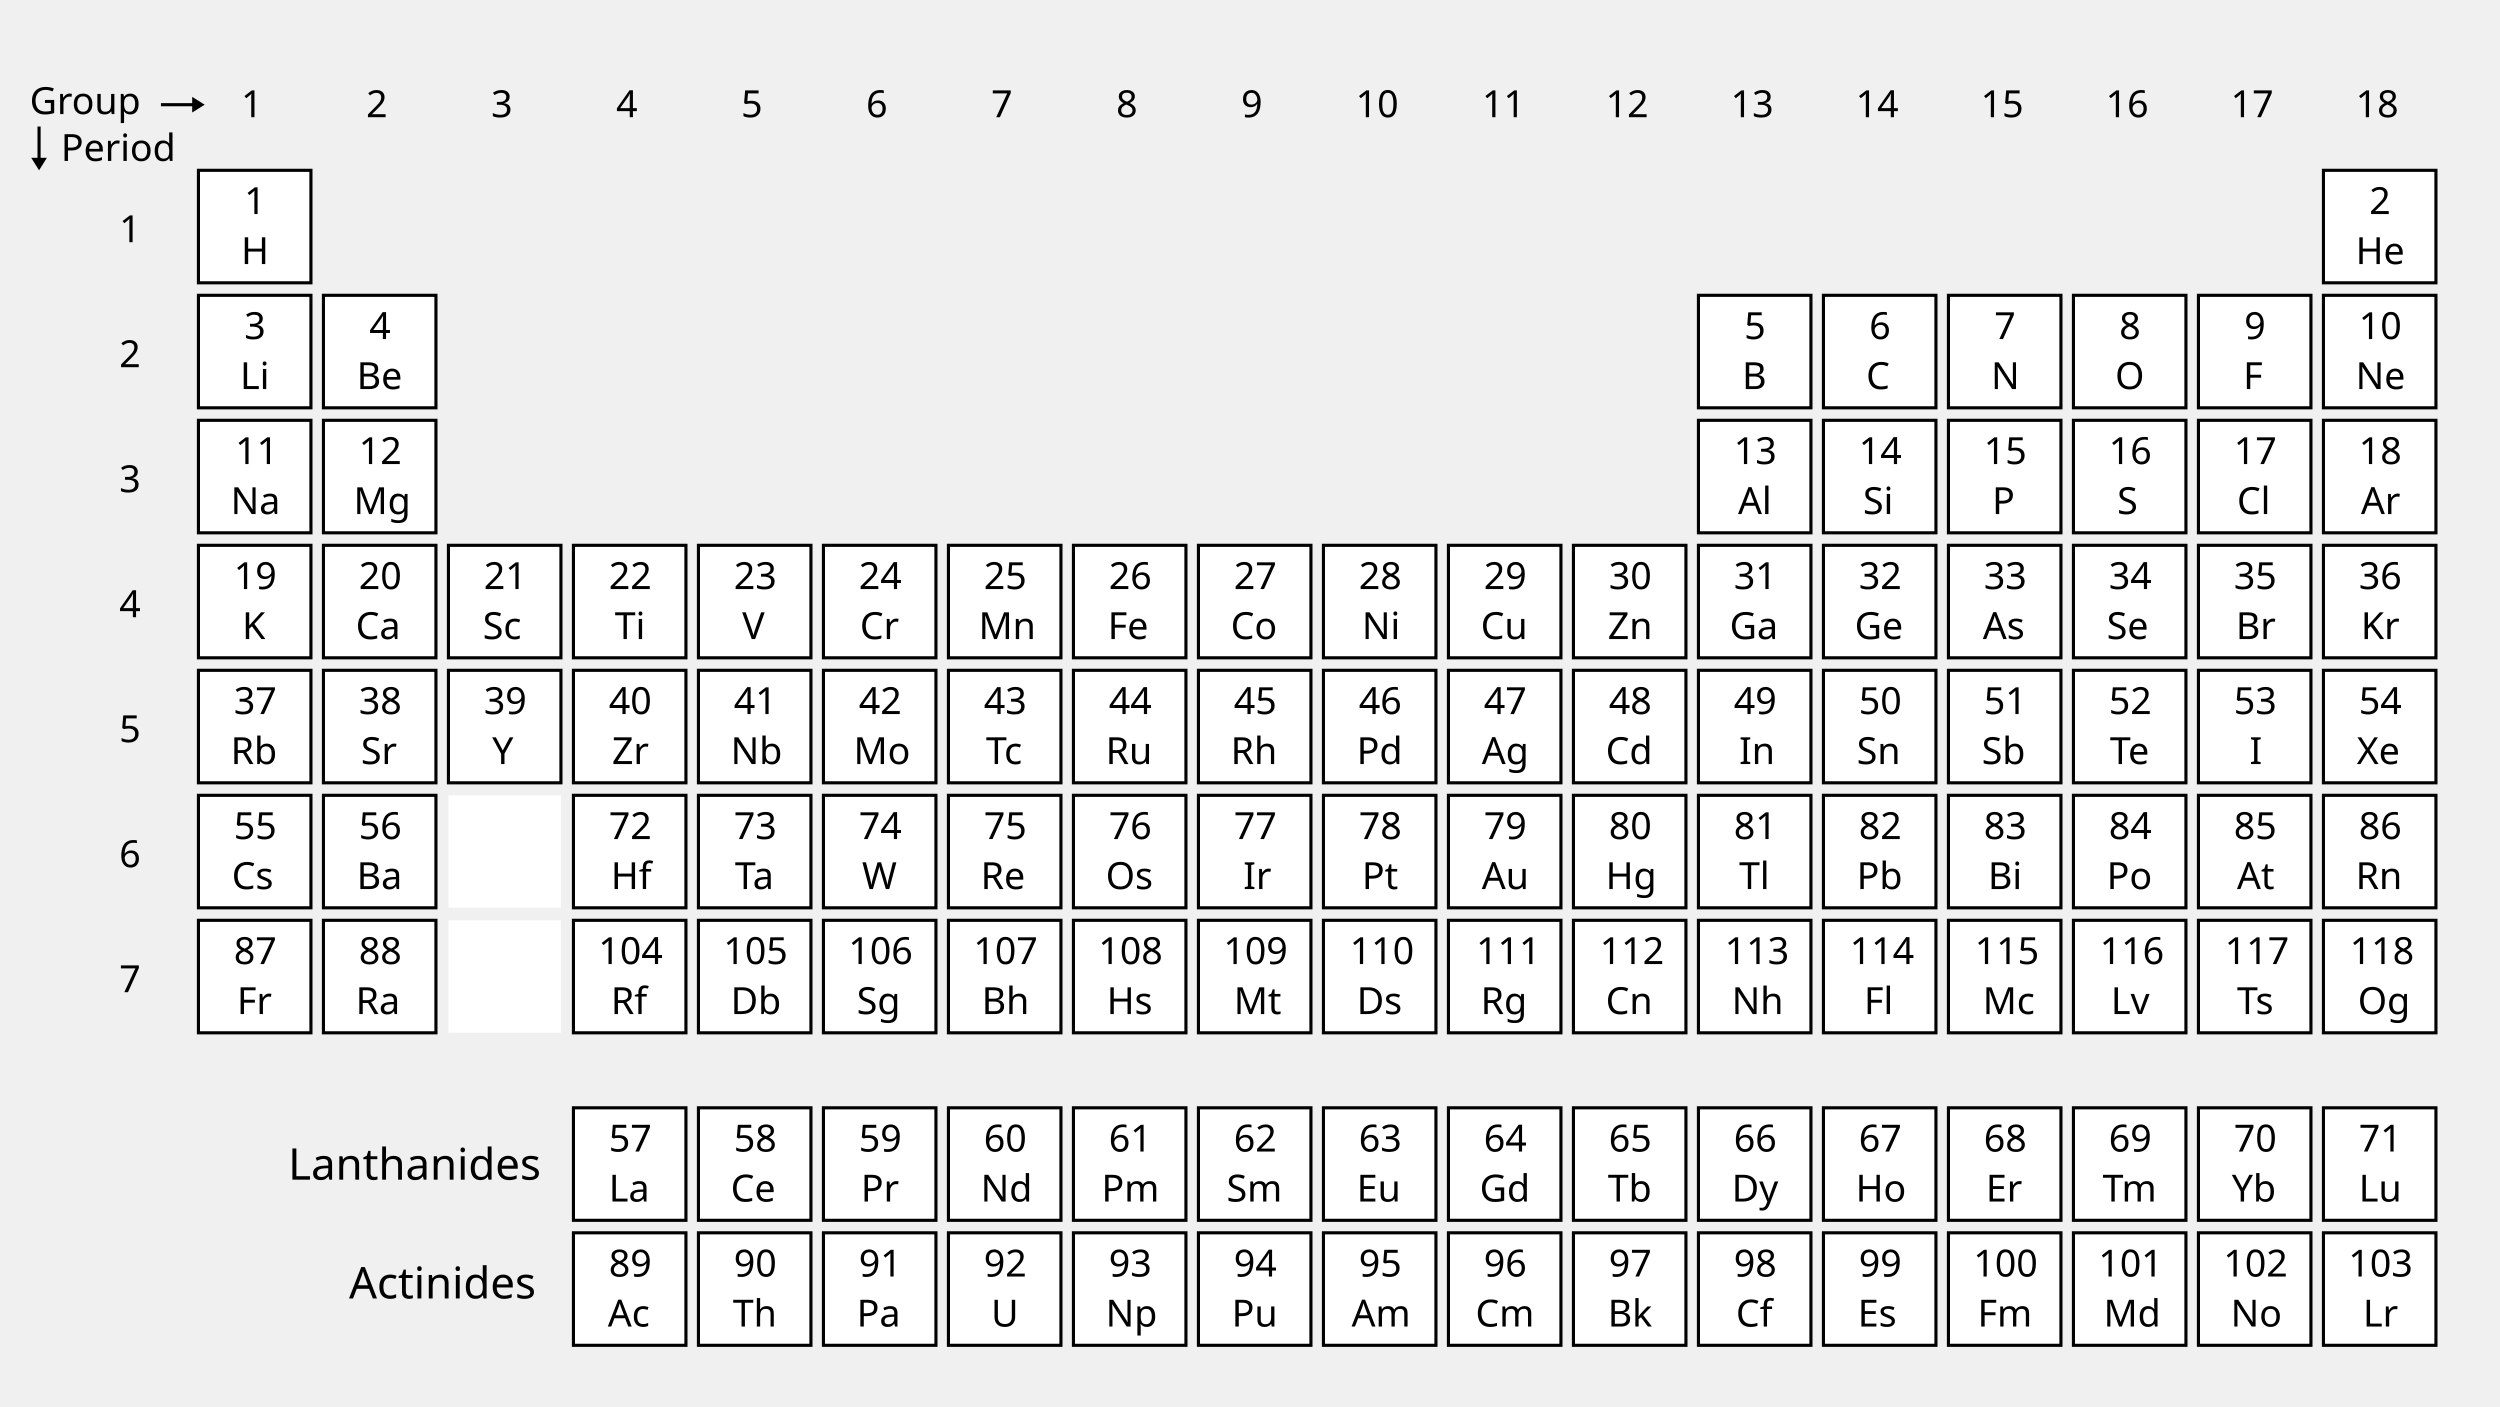
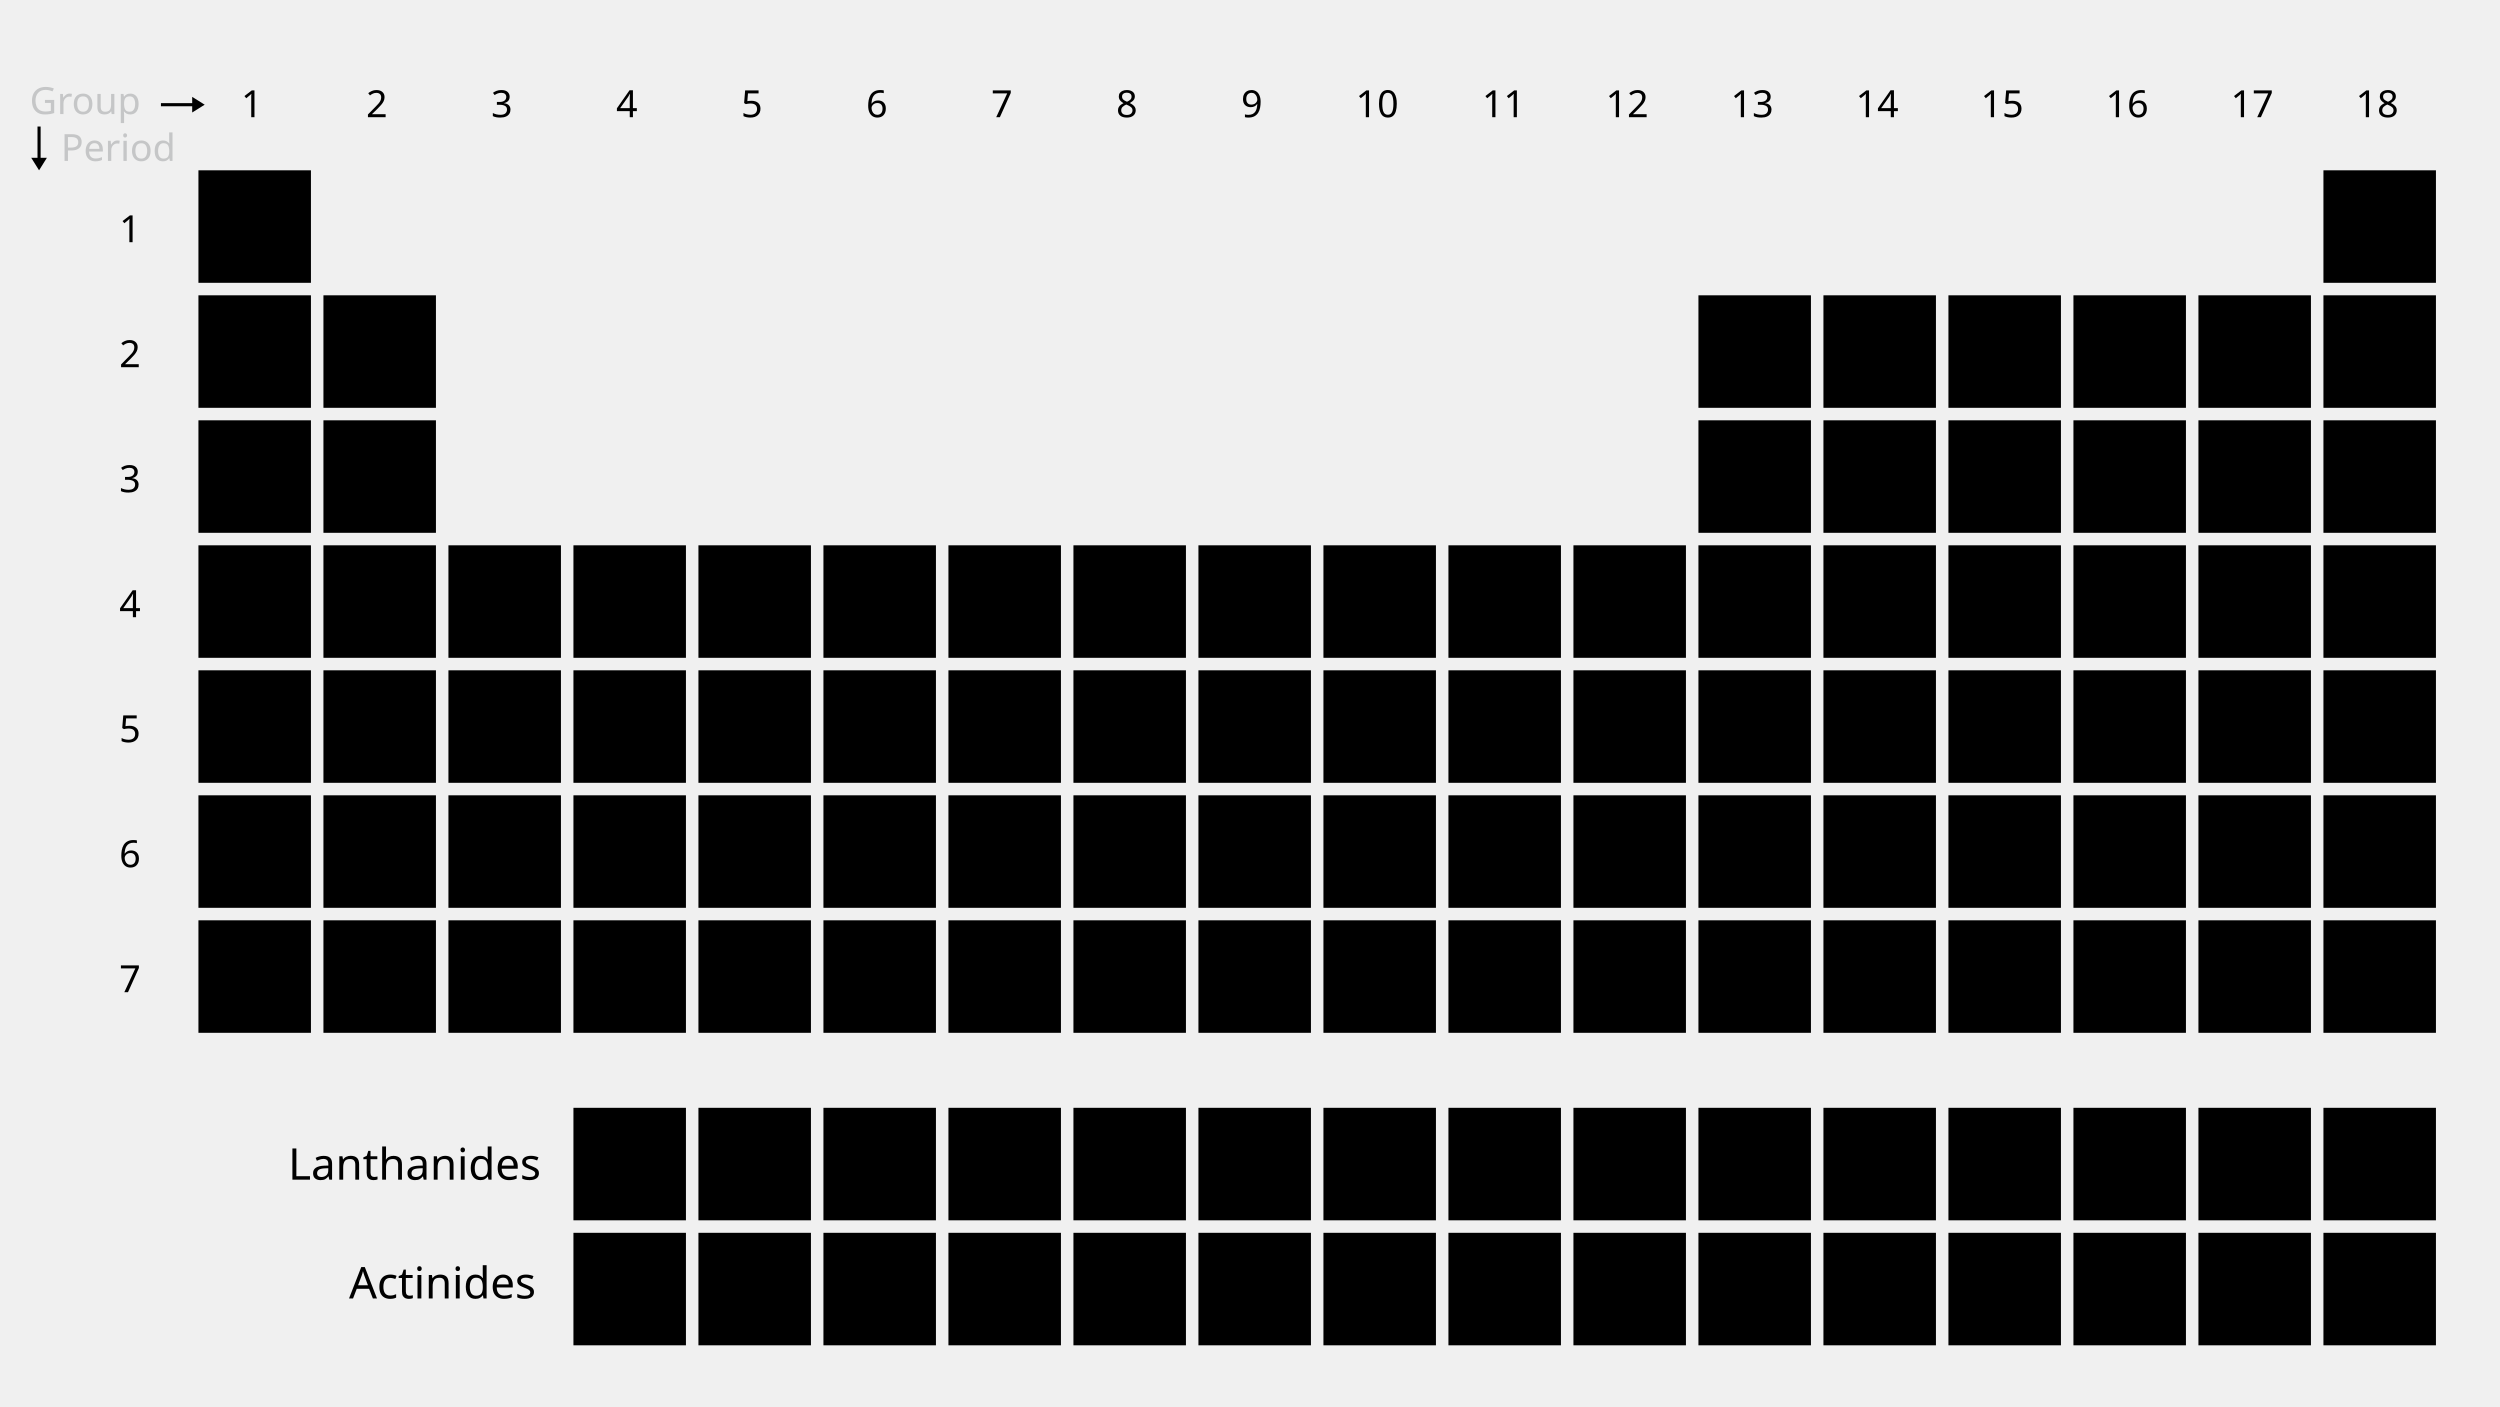
<svg xmlns="http://www.w3.org/2000/svg" version="1.1" id="Layer_1" x="0px" y="0px" viewBox="0 0 800 450" style="enable-background:new 0 0 800 450;" xml:space="preserve">
  <style type="text/css">
- 	.st0{fill:#FFFFFF;}
- 	.st1{fill:#FFFFFF;stroke:#000000;}
+ 	
+ 	.funni{fill:#c5c6c7;!important}
	.st2{font-family:'ArialMT';}
	.st3{font-size:12px;}
	.st4{font-size:14px;}
	.top{z-index:1000;}
</style>
  <g transform="translate(-.5,-56.5)">
-     <path class="st0" d="M144,387v-36h36v36H144z" />
-     <path class="st0" d="M144,347v-36h36v36H144z" />
+     <path class="st0" id="empty" d="M144,387v-36h36v36H144z" />
+     <path class="st0" id="empty" d="M144,347v-36h36v36H144z" />
    <g class="top">
      <g id="Unclass" transform="translate(384,387)">
        <path id="Mt" class="st1" d="M0,0v-36h36V0H0z" />
        <path id="Ds" class="st1" d="M40,0v-36h36V0H40z" />
        <path id="Rg" class="st1" d="M80,0v-36h36V0H80z" />
        <path id="Nh" class="st1" d="M160,0v-36h36V0H160z" />
        <path id="Fl" class="st1" d="M200,0v-36h36V0H200z" />
        <path id="Mc" class="st1" d="M240,0v-36h36V0H240z" />
        <path id="Lv" class="st1" d="M280,0v-36h36V0H280z" />
        <path id="Ts" class="st1" d="M320,0v-36h36V0H320z" />
        <path id="Og" class="st1" d="M360,0v-36h36V0H360z" />
      </g>
      <g id="NonMetals">
        <path id="H" class="st1" d="M64,147v-36h36v36H64z" />
        <path id="Se" class="st1" d="M664,267v-36h36v36H664z" />
        <path id="P" class="st1" d="M624,227v-36h36v36H624z" />
        <path id="S" class="st1" d="M664,227v-36h36v36H664z" />
        <path id="C" class="st1" d="M584,187v-36h36v36H584z" />
        <path id="N" class="st1" d="M624,187v-36h36v36H624z" />
        <path id="O" class="st1" d="M664,187v-36h36v36H664z" />
      </g>
      <g id="AlkaliMetals" transform="translate(64)">
        <path id="Fr" class="st1" d="M0,387v-36h36v36H0z" />
        <path id="Cs" class="st1" d="M0,347v-36h36v36H0z" />
        <path id="K" class="st1" d="M0,267v-36h36v36H0z" />
        <path id="Na" class="st1" d="M0,227v-36h36v36H0z" />
        <path id="Li" class="st1" d="M0,187v-36h36v36H0z" />
        <path id="Rb" class="st1" d="M0,307v-36h36v36H0z" />
      </g>
      <g id="EarthMetals" transform="translate(104,187)">
        <path id="Be" class="st1" d="M0,0v-36h36V0H0z" />
        <path id="Mg" class="st1" d="M0,40V4h36v36H0z" />
        <path id="Ca" class="st1" d="M0,80V44h36v36H0z" />
        <path id="Sr" class="st1" d="M0,120V84h36v36H0z" />
        <path id="Ba" class="st1" d="M0,160v-36h36v36H0z" />
        <path id="Ra" class="st1" d="M0,200v-36h36v36H0z" />
      </g>
      <g id="SemiMetals">
        <path id="B" class="st1" d="M544,187v-36h36v36H544z" />
        <path id="Si" class="st1" d="M584,227v-36h36v36H584z" />
        <path id="Ge" class="st1" d="M584,267v-36h36v36H584z" />
        <path id="As" class="st1" d="M624,267v-36h36v36H624z" />
        <path id="Sb" class="st1" d="M624,307v-36h36v36H624z" />
        <path id="Te" class="st1" d="M664,307v-36h36v36H664z" />
        <path id="Po" class="st1" d="M664,347v-36h36v36H664z" />
      </g>
      <g id="Halogens" transform="translate(704,187)">
        <path id="F" class="st1" d="M0,0v-36h36V0H0z" />
        <path id="Cl" class="st1" d="M0,40V4h36v36H0z" />
        <path id="Br" class="st1" d="M0,80V44h36v36H0z" />
        <path id="I" class="st1" d="M0,120V84h36v36H0z" />
        <path id="At" class="st1" d="M0,160v-36h36v36H0z" />
      </g>
      <g id="InertGases" transform="translate(744,147)">
        <path id="He" class="st1" d="M0,0v-36h36V0H0z" />
        <path id="Ne" class="st1" d="M0,40V4h36v36H0z" />
        <path id="Ar" class="st1" d="M0,80V44h36v36H0z" />
        <path id="Kr" class="st1" d="M0,120V84h36v36H0z" />
        <path id="Xe" class="st1" d="M0,160v-36h36v36H0z" />
        <path id="Rn" class="st1" d="M0,200v-36h36v36H0z" />
      </g>
      <g id="PTMetals">
        <path id="Al" class="st1" d="M544,227v-36h36v36H544z" />
        <path id="Ga" class="st1" d="M544,267v-36h36v36H544z" />
        <path id="In" class="st1" d="M544,307v-36h36v36H544z" />
        <path id="Tl" class="st1" d="M544,347v-36h36v36H544z" />
        <path id="Sn" class="st1" d="M584,307v-36h36v36H584z" />
        <path id="Pb" class="st1" d="M584,347v-36h36v36H584z" />
        <path id="Bi" class="st1" d="M624,347v-36h36v36H624z" />
      </g>
      <g id="TransMetals" transform="translate(184,267)">
        <path id="Rf" class="st1" d="M0,120V84h36v36H0z" />
        <path id="Db" class="st1" d="M40,120V84h36v36H40z" />
        <path id="Sg" class="st1" d="M80,120V84h36v36H80z" />
        <path id="Bh" class="st1" d="M120,120V84h36v36H120z" />
        <path id="Hs" class="st1" d="M160,120V84h36v36H160z" />
        <path id="Cn" class="st1" d="M320,120V84h36v36H320z" />
        <path id="Hf" class="st1" d="M0,80V44h36v36H0z" />
        <path id="Ta" class="st1" d="M40,80V44h36v36H40z" />
        <path id="W" class="st1" d="M80,80V44h36v36H80z" />
        <path id="Re" class="st1" d="M120,80V44h36v36H120z" />
        <path id="Os" class="st1" d="M160,80V44h36v36H160z" />
        <path id="Ir" class="st1" d="M200,80V44h36v36H200z" />
        <path id="Pt" class="st1" d="M240,80V44h36v36H240z" />
        <path id="Au" class="st1" d="M280,80V44h36v36H280z" />
        <path id="Hg" class="st1" d="M320,80V44h36v36H320z" />
        <path id="Y" class="st1" d="M-40,40V4h36v36H-40z" />
        <path id="Zr" class="st1" d="M0,40V4h36v36H0z" />
        <path id="Nb" class="st1" d="M40,40V4h36v36H40z" />
        <path id="Mo" class="st1" d="M80,40V4h36v36H80z" />
        <path id="Tc" class="st1" d="M120,40V4h36v36H120z" />
        <path id="Ru" class="st1" d="M160,40V4h36v36H160z" />
        <path id="Rh" class="st1" d="M200,40V4h36v36H200z" />
        <path id="Pd" class="st1" d="M240,40V4h36v36H240z" />
        <path id="Ag" class="st1" d="M280,40V4h36v36H280z" />
        <path id="Cd" class="st1" d="M320,40V4h36v36H320z" />
        <path id="Sc" class="st1" d="M-40,0v-36h36V0H-40z" />
        <path id="Ti" class="st1" d="M0,0v-36h36V0H0z" />
        <path id="V" class="st1" d="M40,0v-36h36V0H40z" />
        <path id="Cr" class="st1" d="M80,0v-36h36V0H80z" />
        <path id="Mn" class="st1" d="M120,0v-36h36V0H120z" />
        <path id="Fe" class="st1" d="M160,0v-36h36V0H160z" />
        <path id="Co" class="st1" d="M200,0v-36h36V0H200z" />
        <path id="Ni" class="st1" d="M240,0v-36h36V0H240z" />
        <path id="Cu" class="st1" d="M280,0v-36h36V0H280z" />
        <path id="Zn" class="st1" d="M320,0v-36h36V0H320z" />
      </g>
      <g id="Lanths" transform="translate(184,447)">
        <path id="La" class="st1" d="M0,0v-36h36V0H0z" />
        <path id="Ce" class="st1" d="M40,0v-36h36V0H40z" />
        <path id="Pr" class="st1" d="M80,0v-36h36V0H80z" />
        <path id="Nd" class="st1" d="M120,0v-36h36V0H120z" />
        <path id="Pm" class="st1" d="M160,0v-36h36V0H160z" />
        <path id="Sm" class="st1" d="M200,0v-36h36V0H200z" />
        <path id="Eu" class="st1" d="M240,0v-36h36V0H240z" />
        <path id="Gd" class="st1" d="M280,0v-36h36V0H280z" />
        <path id="Tb" class="st1" d="M320,0v-36h36V0H320z" />
        <path id="Dy" class="st1" d="M360,0v-36h36V0H360z" />
        <path id="Ho" class="st1" d="M400,0v-36h36V0H400z" />
        <path id="Er" class="st1" d="M440,0v-36h36V0H440z" />
        <path id="Tm" class="st1" d="M480,0v-36h36V0H480z" />
        <path id="Yb" class="st1" d="M520,0v-36h36V0H520z" />
        <path id="Lu" class="st1" d="M560,0v-36h36V0H560z" />
      </g>
      <g id="Actins" transform="translate(184,487)">
        <path id="Ac" class="st1" d="M0,0v-36h36V0H0z" />
        <path id="Th" class="st1" d="M40,0v-36h36V0H40z" />
        <path id="Pa" class="st1" d="M80,0v-36h36V0H80z" />
        <path id="U" class="st1" d="M120,0v-36h36V0H120z" />
        <path id="Np" class="st1" d="M160,0v-36h36V0H160z" />
        <path id="Pu" class="st1" d="M200,0v-36h36V0H200z" />
        <path id="Am" class="st1" d="M240,0v-36h36V0H240z" />
        <path id="Cm" class="st1" d="M280,0v-36h36V0H280z" />
        <path id="Bk" class="st1" d="M320,0v-36h36V0H320z" />
        <path id="Cf" class="st1" d="M360,0v-36h36V0H360z" />
        <path id="Es" class="st1" d="M400,0v-36h36V0H400z" />
        <path id="Fm" class="st1" d="M440,0v-36h36V0H440z" />
        <path id="Md" class="st1" d="M480,0v-36h36V0H480z" />
        <path id="No" class="st1" d="M520,0v-36h36V0H520z" />
        <path id="Lr" class="st1" d="M560,0v-36h36V0H560z" />
      </g>
    </g>
    <g>
      <text transform="matrix(1 0 0 1 77.6631 94)" class="st2 st3">1</text>
      <text transform="matrix(1 0 0 1 117.6631 94)" class="st2 st3">2</text>
      <text transform="matrix(1 0 0 1 157.6631 94)" class="st2 st3">3</text>
      <text transform="matrix(1 0 0 1 197.6631 94)" class="st2 st3">4</text>
      <text transform="matrix(1 0 0 1 237.6631 94)" class="st2 st3">5</text>
      <text transform="matrix(1 0 0 1 277.6631 94)" class="st2 st3">6</text>
      <text transform="matrix(1 0 0 1 317.6631 94)" class="st2 st3">7</text>
      <text transform="matrix(1 0 0 1 357.6631 94)" class="st2 st3">8</text>
      <text transform="matrix(1 0 0 1 397.6631 94)" class="st2 st3">9</text>
      <text transform="matrix(1 0 0 1 434.3262 94)" class="st2 st3">10</text>
      <text transform="matrix(1 0 0 1 474.7715 94)" class="st2 st3">11</text>
      <text transform="matrix(1 0 0 1 514.3262 94)" class="st2 st3">12</text>
      <text transform="matrix(1 0 0 1 554.3262 94)" class="st2 st3">13</text>
      <text transform="matrix(1 0 0 1 594.3262 94)" class="st2 st3">14</text>
      <text transform="matrix(1 0 0 1 634.3262 94)" class="st2 st3">15</text>
      <text transform="matrix(1 0 0 1 674.3262 94)" class="st2 st3">16</text>
      <text transform="matrix(1 0 0 1 714.3262 94)" class="st2 st3">17</text>
      <text transform="matrix(1 0 0 1 754.3262 94)" class="st2 st3">18</text>
      <text transform="matrix(1 0 0 1 38.6631 134)" class="st2 st3">1</text>
      <text transform="matrix(1 0 0 1 38.6631 174)" class="st2 st3">2</text>
      <text transform="matrix(1 0 0 1 38.6631 214)" class="st2 st3">3</text>
      <text transform="matrix(1 0 0 1 38.6631 254)" class="st2 st3">4</text>
      <text transform="matrix(1 0 0 1 38.6631 294)" class="st2 st3">5</text>
      <text transform="matrix(1 0 0 1 38.6631 334)" class="st2 st3">6</text>
      <text transform="matrix(1 0 0 1 38.6631 374)" class="st2 st3">7</text>
-       <g>
+       <g id="elementText">
        <text transform="matrix(1 0 0 1 758.6631 125)" class="st2 st3">2</text>
        <text transform="matrix(1 0 0 1 78.6631 125)" class="st2 st3">1</text>
        <text transform="matrix(1 0 0 1 754.3301 141)" class="st2 st3">He</text>
        <text transform="matrix(1 0 0 1 77.667 141)" class="st2 st3">H</text>
        <text transform="matrix(1 0 0 1 118.6631 165)" class="st2 st3">4</text>
        <text transform="matrix(1 0 0 1 558.6631 165)" class="st2 st3">5</text>
        <text transform="matrix(1 0 0 1 598.6631 165)" class="st2 st3">6</text>
        <text transform="matrix(1 0 0 1 638.6631 165)" class="st2 st3">7</text>
        <text transform="matrix(1 0 0 1 678.6631 165)" class="st2 st3">8</text>
        <text transform="matrix(1 0 0 1 718.6631 165)" class="st2 st3">9</text>
        <text transform="matrix(1 0 0 1 755.3262 165)" class="st2 st3">10</text>
        <text transform="matrix(1 0 0 1 78.6631 165)" class="st2 st3">3</text>
        <text transform="matrix(1 0 0 1 114.6611 181)" class="st2 st3">Be</text>
        <text transform="matrix(1 0 0 1 557.998 181)" class="st2 st3">B</text>
        <text transform="matrix(1 0 0 1 597.667 181)" class="st2 st3">C</text>
        <text transform="matrix(1 0 0 1 637.667 181)" class="st2 st3">N</text>
        <text transform="matrix(1 0 0 1 677.333 181)" class="st2 st3">O</text>
        <text transform="matrix(1 0 0 1 718.335 181)" class="st2 st3">F</text>
        <text transform="matrix(1 0 0 1 754.3301 181)" class="st2 st3">Ne</text>
        <text transform="matrix(1 0 0 1 77.3301 181)" class="st2 st3">Li</text>
        <text transform="matrix(1 0 0 1 115.3262 205)" class="st2 st3">12</text>
        <text transform="matrix(1 0 0 1 555.3262 205)" class="st2 st3">13</text>
        <text transform="matrix(1 0 0 1 595.3262 205)" class="st2 st3">14</text>
        <text transform="matrix(1 0 0 1 635.3262 205)" class="st2 st3">15</text>
        <text transform="matrix(1 0 0 1 675.3262 205)" class="st2 st3">16</text>
        <text transform="matrix(1 0 0 1 715.3262 205)" class="st2 st3">17</text>
        <text transform="matrix(1 0 0 1 755.3262 205)" class="st2 st3">18</text>
        <text transform="matrix(1 0 0 1 75.7715 205)" class="st2 st3">11</text>
        <text transform="matrix(1 0 0 1 113.665 221)" class="st2 st3">Mg</text>
        <text transform="matrix(1 0 0 1 556.665 221)" class="st2 st3">Al</text>
        <text transform="matrix(1 0 0 1 596.665 221)" class="st2 st3">Si</text>
        <text transform="matrix(1 0 0 1 637.998 221)" class="st2 st3">P</text>
        <text transform="matrix(1 0 0 1 677.998 221)" class="st2 st3">S</text>
        <text transform="matrix(1 0 0 1 716.334 221)" class="st2 st3">Cl</text>
        <text transform="matrix(1 0 0 1 756 221)" class="st2 st3">Ar</text>
        <text transform="matrix(1 0 0 1 74.3301 221)" class="st2 st3">Na</text>
        <text transform="matrix(1 0 0 1 115.3262 245)" class="st2 st3">20</text>
        <text transform="matrix(1 0 0 1 155.3262 245)" class="st2 st3">21</text>
        <text transform="matrix(1 0 0 1 195.3262 245)" class="st2 st3">22</text>
        <text transform="matrix(1 0 0 1 235.3262 245)" class="st2 st3">23</text>
        <text transform="matrix(1 0 0 1 275.3262 245)" class="st2 st3">24</text>
        <text transform="matrix(1 0 0 1 315.3262 245)" class="st2 st3">25</text>
        <text transform="matrix(1 0 0 1 355.3262 245)" class="st2 st3">26</text>
        <text transform="matrix(1 0 0 1 395.3262 245)" class="st2 st3">27</text>
        <text transform="matrix(1 0 0 1 435.3262 245)" class="st2 st3">28</text>
        <text transform="matrix(1 0 0 1 475.3262 245)" class="st2 st3">29</text>
        <text transform="matrix(1 0 0 1 515.3262 245)" class="st2 st3">30</text>
        <text transform="matrix(1 0 0 1 555.3262 245)" class="st2 st3">31</text>
        <text transform="matrix(1 0 0 1 595.3262 245)" class="st2 st3">32</text>
        <text transform="matrix(1 0 0 1 635.3262 245)" class="st2 st3">33</text>
        <text transform="matrix(1 0 0 1 675.3262 245)" class="st2 st3">34</text>
        <text transform="matrix(1 0 0 1 715.3262 245)" class="st2 st3">35</text>
        <text transform="matrix(1 0 0 1 755.3262 245)" class="st2 st3">36</text>
        <text transform="matrix(1 0 0 1 75.3262 245)" class="st2 st3">19</text>
        <text transform="matrix(1 0 0 1 114.3301 261)" class="st2 st3">Ca</text>
        <text transform="matrix(1 0 0 1 154.998 261)" class="st2 st3">Sc</text>
        <text transform="matrix(1 0 0 1 197.2246 261)" class="st2 st3">Ti</text>
        <text transform="matrix(1 0 0 1 237.998 261)" class="st2 st3">V</text>
        <text transform="matrix(1 0 0 1 275.6689 261)" class="st2 st3">Cr</text>
        <text transform="matrix(1 0 0 1 313.665 261)" class="st2 st3">Mn</text>
        <text transform="matrix(1 0 0 1 354.998 261)" class="st2 st3">Fe</text>
        <text transform="matrix(1 0 0 1 394.3301 261)" class="st2 st3">Co</text>
        <text transform="matrix(1 0 0 1 436.334 261)" class="st2 st3">Ni</text>
        <text transform="matrix(1 0 0 1 474.3301 261)" class="st2 st3">Cu</text>
        <text transform="matrix(1 0 0 1 514.998 261)" class="st2 st3">Zn</text>
        <text transform="matrix(1 0 0 1 553.9961 261)" class="st2 st3">Ga</text>
        <text transform="matrix(1 0 0 1 593.9961 261)" class="st2 st3">Ge</text>
        <text transform="matrix(1 0 0 1 634.998 261)" class="st2 st3">As</text>
        <text transform="matrix(1 0 0 1 674.6611 261)" class="st2 st3">Se</text>
        <text transform="matrix(1 0 0 1 716 261)" class="st2 st3">Br</text>
        <text transform="matrix(1 0 0 1 756 261)" class="st2 st3">Kr</text>
        <text transform="matrix(1 0 0 1 77.998 261)" class="st2 st3">K</text>
        <text transform="matrix(1 0 0 1 115.3262 285)" class="st2 st3">38</text>
        <text transform="matrix(1 0 0 1 155.3262 285)" class="st2 st3">39</text>
        <text transform="matrix(1 0 0 1 195.3262 285)" class="st2 st3">40</text>
        <text transform="matrix(1 0 0 1 235.3262 285)" class="st2 st3">41</text>
        <text transform="matrix(1 0 0 1 275.3262 285)" class="st2 st3">42</text>
        <text transform="matrix(1 0 0 1 315.3262 285)" class="st2 st3">43</text>
        <text transform="matrix(1 0 0 1 355.3262 285)" class="st2 st3">44</text>
        <text transform="matrix(1 0 0 1 395.3262 285)" class="st2 st3">45</text>
        <text transform="matrix(1 0 0 1 435.3262 285)" class="st2 st3">46</text>
        <text transform="matrix(1 0 0 1 475.3262 285)" class="st2 st3">47</text>
        <text transform="matrix(1 0 0 1 515.3262 285)" class="st2 st3">48</text>
        <text transform="matrix(1 0 0 1 555.3262 285)" class="st2 st3">49</text>
        <text transform="matrix(1 0 0 1 595.3262 285)" class="st2 st3">50</text>
        <text transform="matrix(1 0 0 1 635.3262 285)" class="st2 st3">51</text>
        <text transform="matrix(1 0 0 1 675.3262 285)" class="st2 st3">52</text>
        <text transform="matrix(1 0 0 1 715.3262 285)" class="st2 st3">53</text>
        <text transform="matrix(1 0 0 1 755.3262 285)" class="st2 st3">54</text>
        <text transform="matrix(1 0 0 1 75.3262 285)" class="st2 st3">37</text>
        <text transform="matrix(1 0 0 1 474.6611 301)" class="st2 st3">Ag</text>
        <text transform="matrix(1 0 0 1 116 301)" class="st2 st3">Sr</text>
        <text transform="matrix(1 0 0 1 157.998 301)" class="st2 st3">Y</text>
        <text transform="matrix(1 0 0 1 196.3369 301)" class="st2 st3">Zr</text>
        <text transform="matrix(1 0 0 1 234.3301 301)" class="st2 st3">Nb</text>
        <text transform="matrix(1 0 0 1 273.665 301)" class="st2 st3">Mo</text>
        <text transform="matrix(1 0 0 1 316 301)" class="st2 st3">Tc</text>
        <text transform="matrix(1 0 0 1 354.3301 301)" class="st2 st3">Ru</text>
        <text transform="matrix(1 0 0 1 394.3301 301)" class="st2 st3">Rh</text>
        <text transform="matrix(1 0 0 1 434.6611 301)" class="st2 st3">Pd</text>
        <text transform="matrix(1 0 0 1 514.3301 301)" class="st2 st3">Cd</text>
        <text transform="matrix(1 0 0 1 556.9961 301)" class="st2 st3">In</text>
        <text transform="matrix(1 0 0 1 594.6611 301)" class="st2 st3">Sn</text>
        <text transform="matrix(1 0 0 1 634.6611 301)" class="st2 st3">Sb</text>
        <text transform="matrix(1 0 0 1 675.6631 301)" class="st2 st3">Te</text>
        <text transform="matrix(1 0 0 1 720.333 301)" class="st2 st3">I</text>
        <text transform="matrix(1 0 0 1 754.6611 301)" class="st2 st3">Xe</text>
        <text transform="matrix(1 0 0 1 74.3301 301)" class="st2 st3">Rb</text>
        <text transform="matrix(1 0 0 1 115.3262 325)" class="st2 st3">56</text>
        <text transform="matrix(1 0 0 1 195.3262 325)" class="st2 st3">72</text>
        <text transform="matrix(1 0 0 1 235.3262 325)" class="st2 st3">73</text>
        <text transform="matrix(1 0 0 1 275.3262 325)" class="st2 st3">74</text>
        <text transform="matrix(1 0 0 1 315.3262 325)" class="st2 st3">75</text>
        <text transform="matrix(1 0 0 1 355.3262 325)" class="st2 st3">76</text>
        <text transform="matrix(1 0 0 1 395.3262 325)" class="st2 st3">77</text>
        <text transform="matrix(1 0 0 1 435.3262 325)" class="st2 st3">78</text>
        <text transform="matrix(1 0 0 1 475.3262 325)" class="st2 st3">79</text>
        <text transform="matrix(1 0 0 1 515.3262 325)" class="st2 st3">80</text>
        <text transform="matrix(1 0 0 1 555.3262 325)" class="st2 st3">81</text>
        <text transform="matrix(1 0 0 1 595.3262 325)" class="st2 st3">82</text>
        <text transform="matrix(1 0 0 1 635.3262 325)" class="st2 st3">83</text>
        <text transform="matrix(1 0 0 1 675.3262 325)" class="st2 st3">84</text>
        <text transform="matrix(1 0 0 1 715.3262 325)" class="st2 st3">85</text>
        <text transform="matrix(1 0 0 1 755.3262 325)" class="st2 st3">86</text>
        <text transform="matrix(1 0 0 1 75.3262 325)" class="st2 st3">55</text>
        <text transform="matrix(1 0 0 1 114.6611 341)" class="st2 st3">Ba</text>
        <text transform="matrix(1 0 0 1 196 341)" class="st2 st3">Hf</text>
        <text transform="matrix(1 0 0 1 235.6631 341)" class="st2 st3">Ta</text>
        <text transform="matrix(1 0 0 1 276.3369 341)" class="st2 st3">W</text>
        <text transform="matrix(1 0 0 1 314.3301 341)" class="st2 st3">Re</text>
        <text transform="matrix(1 0 0 1 354.333 341)" class="st2 st3">Os</text>
        <text transform="matrix(1 0 0 1 398.335 341)" class="st2 st3">Ir</text>
        <text transform="matrix(1 0 0 1 436.3311 341)" class="st2 st3">Pt</text>
        <text transform="matrix(1 0 0 1 474.6611 341)" class="st2 st3">Au</text>
        <text transform="matrix(1 0 0 1 514.3301 341)" class="st2 st3">Hg</text>
        <text transform="matrix(1 0 0 1 557.002 341)" class="st2 st3">Tl</text>
        <text transform="matrix(1 0 0 1 594.6611 341)" class="st2 st3">Pb</text>
        <text transform="matrix(1 0 0 1 636.665 341)" class="st2 st3">Bi</text>
        <text transform="matrix(1 0 0 1 674.6611 341)" class="st2 st3">Po</text>
        <text transform="matrix(1 0 0 1 716.3311 341)" class="st2 st3">At</text>
        <text transform="matrix(1 0 0 1 754.3301 341)" class="st2 st3">Rn</text>
        <text transform="matrix(1 0 0 1 74.667 341)" class="st2 st3">Cs</text>
        <text transform="matrix(1 0 0 1 115.3262 365)" class="st2 st3">88</text>
        <text transform="matrix(1 0 0 1 191.9893 365)" class="st2 st3">104</text>
        <text transform="matrix(1 0 0 1 231.9893 365)" class="st2 st3">105</text>
        <text transform="matrix(1 0 0 1 271.9893 365)" class="st2 st3">106</text>
        <text transform="matrix(1 0 0 1 311.9893 365)" class="st2 st3">107</text>
        <text transform="matrix(1 0 0 1 351.9893 365)" class="st2 st3">108</text>
        <text transform="matrix(1 0 0 1 391.9893 365)" class="st2 st3">109</text>
        <text transform="matrix(1 0 0 1 432.4346 365)" class="st2 st3">110</text>
        <text transform="matrix(1 0 0 1 472.8799 365)" class="st2 st3">111</text>
        <text transform="matrix(1 0 0 1 512.4346 365)" class="st2 st3">112</text>
        <text transform="matrix(1 0 0 1 552.4346 365)" class="st2 st3">113</text>
        <text transform="matrix(1 0 0 1 592.4346 365)" class="st2 st3">114</text>
        <text transform="matrix(1 0 0 1 632.4346 365)" class="st2 st3">115</text>
        <text transform="matrix(1 0 0 1 672.4346 365)" class="st2 st3">116</text>
        <text transform="matrix(1 0 0 1 712.4346 365)" class="st2 st3">117</text>
        <text transform="matrix(1 0 0 1 752.4346 365)" class="st2 st3">118</text>
        <text transform="matrix(1 0 0 1 75.3262 365)" class="st2 st3">87</text>
        <text transform="matrix(1 0 0 1 274.6611 381)" class="st2 st3">Sg</text>
        <text transform="matrix(1 0 0 1 474.3301 381)" class="st2 st3">Rg</text>
        <text transform="matrix(1 0 0 1 596.9932 381)" class="st2 st3">Fl</text>
        <text transform="matrix(1 0 0 1 634.9932 381)" class="st2 st3">Mc</text>
        <text transform="matrix(1 0 0 1 114.3301 381)" class="st2 st3">Ra</text>
        <text transform="matrix(1 0 0 1 196 381)" class="st2 st3">Rf</text>
        <text transform="matrix(1 0 0 1 234.3301 381)" class="st2 st3">Db</text>
        <text transform="matrix(1 0 0 1 314.6611 381)" class="st2 st3">Bh</text>
        <text transform="matrix(1 0 0 1 354.667 381)" class="st2 st3">Hs</text>
        <text transform="matrix(1 0 0 1 395.335 381)" class="st2 st3">Mt</text>
        <text transform="matrix(1 0 0 1 434.667 381)" class="st2 st3">Ds</text>
        <text transform="matrix(1 0 0 1 514.3301 381)" class="st2 st3">Cn</text>
        <text transform="matrix(1 0 0 1 554.6631 381)" class="st2 st3">Nh</text>
        <text transform="matrix(1 0 0 1 675.9932 381)" class="st2 st3">Lv</text>
        <text transform="matrix(1 0 0 1 716.3301 381)" class="st2 st3">Ts</text>
        <text transform="matrix(1 0 0 1 754.9932 381)" class="st2 st3">Og</text>
        <text transform="matrix(1 0 0 1 76.3369 381)" class="st2 st3">Fr</text>
        <text transform="matrix(1 0 0 1 195.3262 425)" class="st2 st3">57</text>
        <text transform="matrix(1 0 0 1 235.3262 425)" class="st2 st3">58</text>
        <text transform="matrix(1 0 0 1 275.3262 425)" class="st2 st3">59</text>
        <text transform="matrix(1 0 0 1 315.3262 425)" class="st2 st3">60</text>
        <text transform="matrix(1 0 0 1 355.3262 425)" class="st2 st3">61</text>
        <text transform="matrix(1 0 0 1 395.3262 425)" class="st2 st3">62</text>
        <text transform="matrix(1 0 0 1 435.3262 425)" class="st2 st3">63</text>
        <text transform="matrix(1 0 0 1 475.3262 425)" class="st2 st3">64</text>
        <text transform="matrix(1 0 0 1 515.3262 425)" class="st2 st3">65</text>
        <text transform="matrix(1 0 0 1 555.3262 425)" class="st2 st3">66</text>
        <text transform="matrix(1 0 0 1 595.3262 425)" class="st2 st3">67</text>
        <text transform="matrix(1 0 0 1 635.3262 425)" class="st2 st3">68</text>
        <text transform="matrix(1 0 0 1 675.3262 425)" class="st2 st3">69</text>
        <text transform="matrix(1 0 0 1 715.3262 425)" class="st2 st3">70</text>
        <text transform="matrix(1 0 0 1 755.3262 425)" class="st2 st3">71</text>
        <text transform="matrix(1 0 0 1 554.667 441)" class="st2 st3">Dy</text>
        <text transform="matrix(1 0 0 1 195.3262 441)" class="st2 st3">La</text>
        <text transform="matrix(1 0 0 1 234.3301 441)" class="st2 st3">Ce</text>
        <text transform="matrix(1 0 0 1 276 441)" class="st2 st3">Pr</text>
        <text transform="matrix(1 0 0 1 314.3301 441)" class="st2 st3">Nd</text>
        <text transform="matrix(1 0 0 1 353 441)" class="st2 st3">Pm</text>
        <text transform="matrix(1 0 0 1 393 441)" class="st2 st3">Sm</text>
        <text transform="matrix(1 0 0 1 434.6611 441)" class="st2 st3">Eu</text>
        <text transform="matrix(1 0 0 1 473.9961 441)" class="st2 st3">Gd</text>
        <text transform="matrix(1 0 0 1 514.998 441)" class="st2 st3">Tb</text>
        <text transform="matrix(1 0 0 1 594.3301 441)" class="st2 st3">Ho</text>
        <text transform="matrix(1 0 0 1 636 441)" class="st2 st3">Er</text>
        <text transform="matrix(1 0 0 1 673.3369 441)" class="st2 st3">Tm</text>
        <text transform="matrix(1 0 0 1 714.6611 441)" class="st2 st3">Yb</text>
        <text transform="matrix(1 0 0 1 755.3262 441)" class="st2 st3">Lu</text>
        <text transform="matrix(1 0 0 1 195.3262 465)" class="st2 st3">89</text>
        <text transform="matrix(1 0 0 1 235.3262 465)" class="st2 st3">90</text>
        <text transform="matrix(1 0 0 1 275.3262 465)" class="st2 st3">91</text>
        <text transform="matrix(1 0 0 1 315.3262 465)" class="st2 st3">92</text>
        <text transform="matrix(1 0 0 1 355.3262 465)" class="st2 st3">93</text>
        <text transform="matrix(1 0 0 1 395.3262 465)" class="st2 st3">94</text>
        <text transform="matrix(1 0 0 1 435.3262 465)" class="st2 st3">95</text>
        <text transform="matrix(1 0 0 1 475.3262 465)" class="st2 st3">96</text>
        <text transform="matrix(1 0 0 1 515.3262 465)" class="st2 st3">97</text>
        <text transform="matrix(1 0 0 1 555.3262 465)" class="st2 st3">98</text>
        <text transform="matrix(1 0 0 1 595.3262 465)" class="st2 st3">99</text>
        <text transform="matrix(1 0 0 1 631.9893 465)" class="st2 st3">100</text>
        <text transform="matrix(1 0 0 1 671.9893 465)" class="st2 st3">101</text>
        <text transform="matrix(1 0 0 1 711.9893 465)" class="st2 st3">102</text>
        <text transform="matrix(1 0 0 1 751.9893 465)" class="st2 st3">103</text>
        <text transform="matrix(1 0 0 1 194.998 481)" class="st2 st3">Ac</text>
        <text transform="matrix(1 0 0 1 234.998 481)" class="st2 st3">Th</text>
        <text transform="matrix(1 0 0 1 274.6611 481)" class="st2 st3">Pa</text>
        <text transform="matrix(1 0 0 1 317.667 481)" class="st2 st3">U</text>
        <text transform="matrix(1 0 0 1 354.3301 481)" class="st2 st3">Np</text>
        <text transform="matrix(1 0 0 1 394.6611 481)" class="st2 st3">Pu</text>
        <text transform="matrix(1 0 0 1 433 481)" class="st2 st3">Am</text>
        <text transform="matrix(1 0 0 1 472.6689 481)" class="st2 st3">Cm</text>
        <text transform="matrix(1 0 0 1 514.998 481)" class="st2 st3">Bk</text>
        <text transform="matrix(1 0 0 1 556 481)" class="st2 st3">Cf</text>
        <text transform="matrix(1 0 0 1 594.998 481)" class="st2 st3">Es</text>
        <text transform="matrix(1 0 0 1 633.3369 481)" class="st2 st3">Fm</text>
        <text transform="matrix(1 0 0 1 673.665 481)" class="st2 st3">Md</text>
        <text transform="matrix(1 0 0 1 714.3301 481)" class="st2 st3">No</text>
        <text transform="matrix(1 0 0 1 756.665 481)" class="st2 st3">Lr</text>
-         <text transform="matrix(1 0 0 1 10 93)" class="st2 st3">Group</text>
-         <text transform="matrix(1 0 0 1 20 108)" class="st2 st3">Period</text>
+         <text transform="matrix(1 0 0 1 10 93)" class="st2 st3 funni" id="titleText">Group</text>
+         <text transform="matrix(1 0 0 1 20 108)" class="st2 st3 funni" id="titleText">Period</text>
      </g>
      <g>
        <text transform="matrix(1 0 0 1 92.7109 434)" class="st2 st4">Lanthanides</text>
        <text transform="matrix(1 0 0 1 112.1934 472)" class="st2 st4">Actinides</text>
      </g>
    </g>
    <path d="M11.5,97h1v10h-2l2.5,4l2.5-4h-2V97" />
    <path d="M52,88.5v1h10v-2l4,2.5l-4,2.5v-2H52" />
  </g>
</svg>
